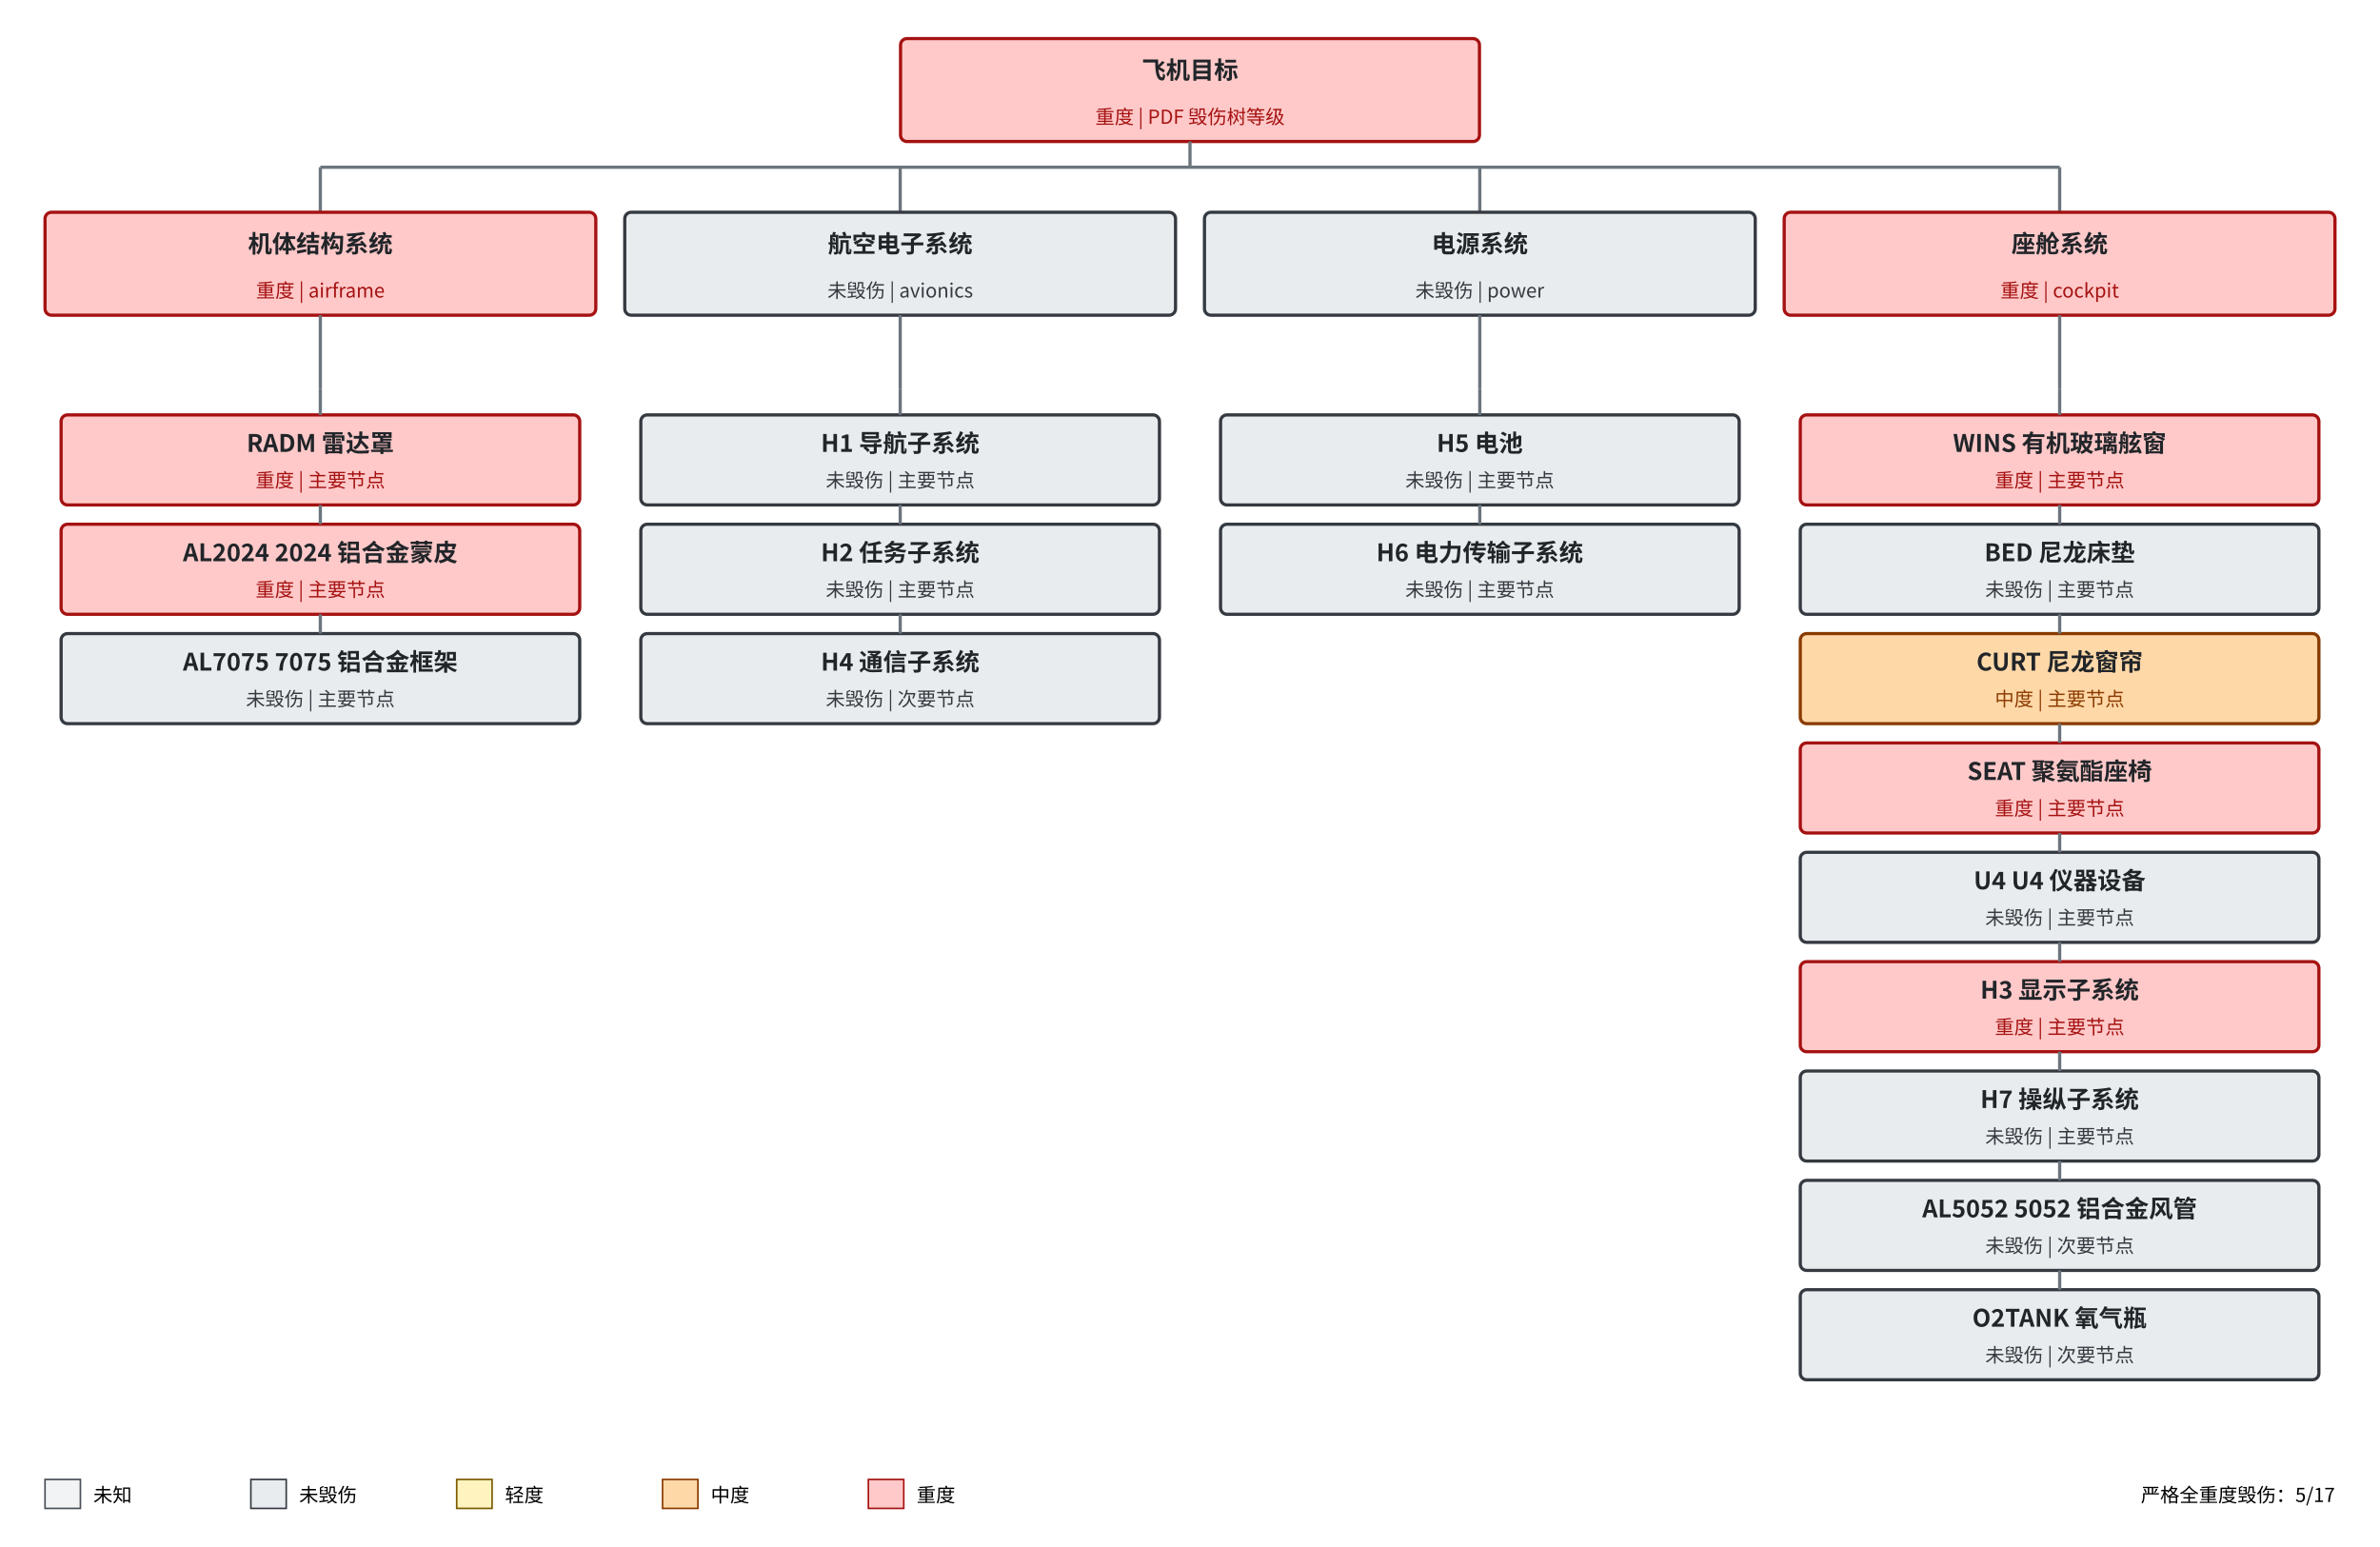
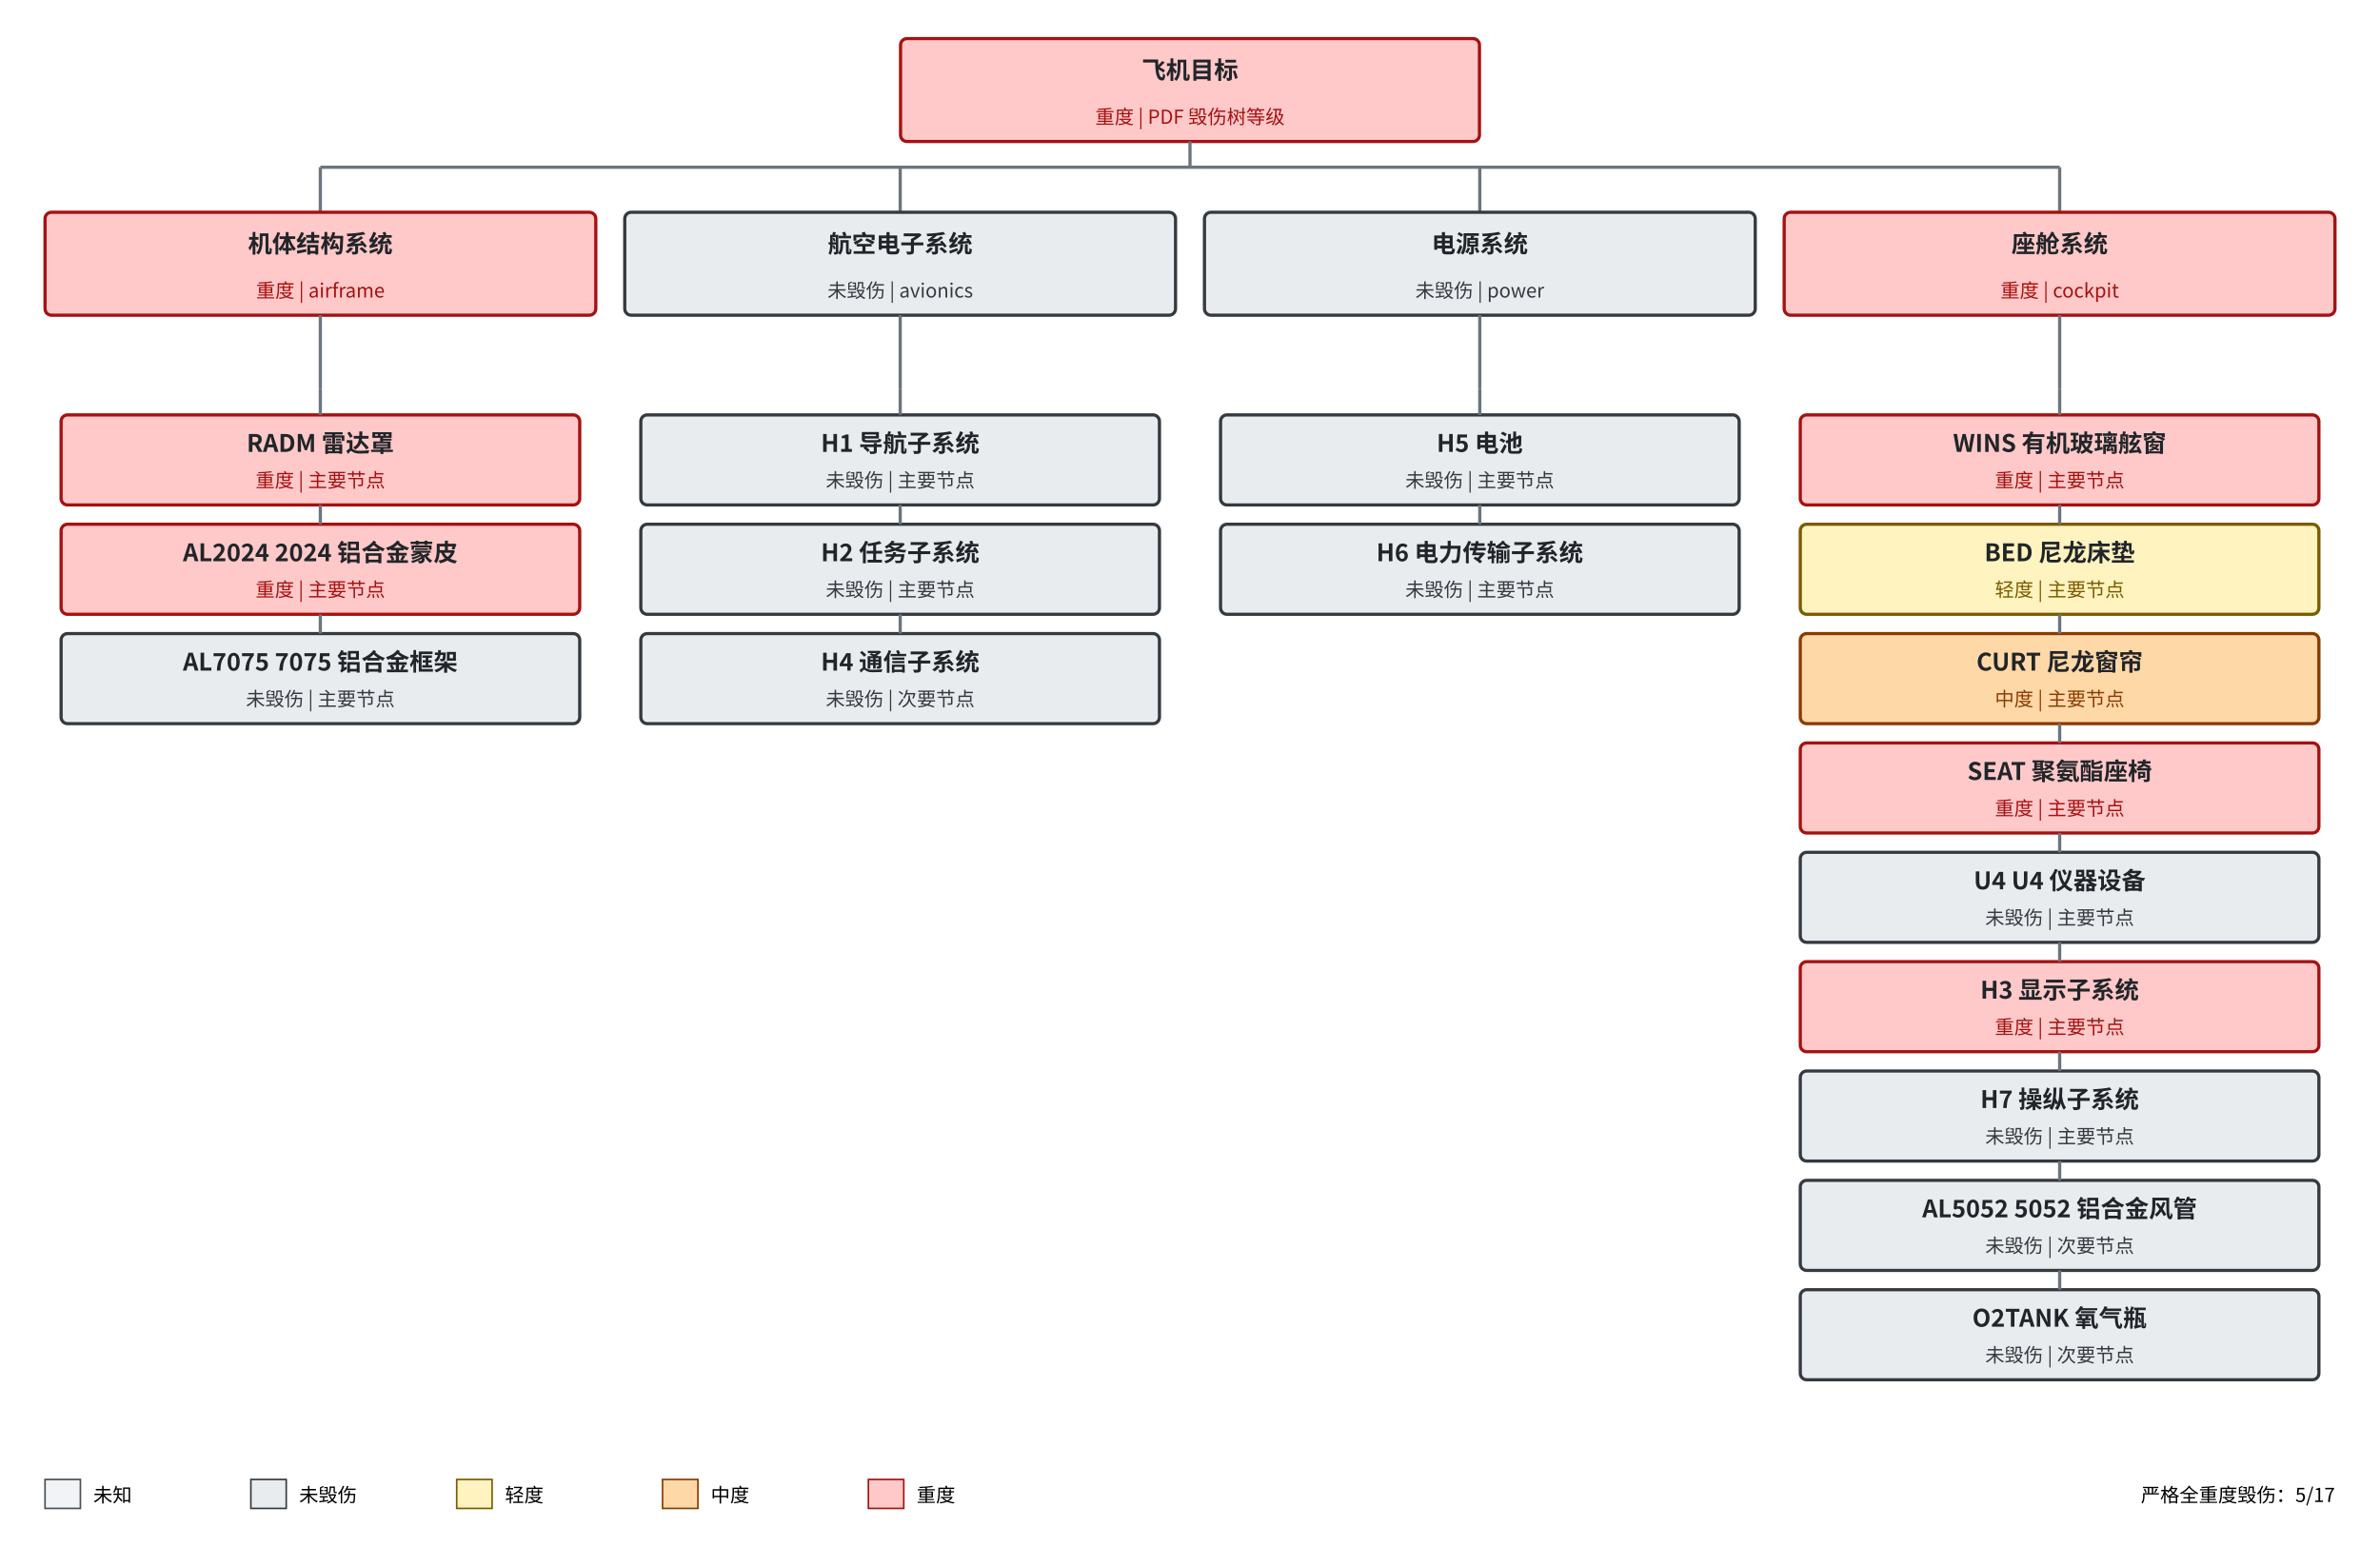
<svg xmlns="http://www.w3.org/2000/svg" width="1480" height="962" viewBox="0 0 1480 962">
  <style>text{font-family:"Microsoft YaHei","Noto Sans CJK SC",Arial,sans-serif;letter-spacing:0}.title{font-size:20px;font-weight:700}.label{font-size:15px;font-weight:600}.small{font-size:12px}.line{stroke:#6c757d;stroke-width:2;fill:none}</style>
  <rect width="100%" height="100%" fill="#ffffff" />
  <rect x="560.0" y="24.0" width="360.0" height="64.0" rx="4" fill="#ffc9c9" stroke="#a51111" stroke-width="2" />
  <text x="740.0" y="49.0" text-anchor="middle" class="label" fill="#212529">飞机目标</text>
  <text x="740.0" y="77.0" text-anchor="middle" class="small" fill="#a51111">重度 | PDF 毁伤树等级</text>
  <path class="line" d="M 740.0 88.0 V 104.0" />
  <path class="line" d="M 199.2 104.0 H 1280.8" />
  <path class="line" d="M 199.2 104.0 V 132.0" />
  <rect x="28.0" y="132.0" width="342.5" height="64.0" rx="4" fill="#ffc9c9" stroke="#a51111" stroke-width="2" />
  <text x="199.2" y="157.0" text-anchor="middle" class="label" fill="#212529">机体结构系统</text>
  <text x="199.2" y="185.0" text-anchor="middle" class="small" fill="#a51111">重度 | airframe</text>
  <path class="line" d="M 199.2 196.0 V 242.0" />
  <rect x="38.0" y="258.0" width="322.5" height="56.0" rx="4" fill="#ffc9c9" stroke="#a51111" stroke-width="2" />
  <text x="199.2" y="281.0" text-anchor="middle" class="label" fill="#212529">RADM  雷达罩</text>
  <text x="199.2" y="303.0" text-anchor="middle" class="small" fill="#a51111">重度 | 主要节点</text>
  <path class="line" d="M 199.2 242.0 V 258.0" />
  <rect x="38.0" y="326.0" width="322.5" height="56.0" rx="4" fill="#ffc9c9" stroke="#a51111" stroke-width="2" />
  <text x="199.2" y="349.0" text-anchor="middle" class="label" fill="#212529">AL2024  2024 铝合金蒙皮</text>
  <text x="199.2" y="371.0" text-anchor="middle" class="small" fill="#a51111">重度 | 主要节点</text>
  <path class="line" d="M 199.2 314.0 V 326.0" />
  <rect x="38.0" y="394.0" width="322.5" height="56.0" rx="4" fill="#e9ecef" stroke="#343a40" stroke-width="2" />
  <text x="199.2" y="417.0" text-anchor="middle" class="label" fill="#212529">AL7075  7075 铝合金框架</text>
  <text x="199.2" y="439.0" text-anchor="middle" class="small" fill="#343a40">未毁伤 | 主要节点</text>
  <path class="line" d="M 199.2 382.0 V 394.0" />
  <path class="line" d="M 559.8 104.0 V 132.0" />
  <rect x="388.5" y="132.0" width="342.5" height="64.0" rx="4" fill="#e9ecef" stroke="#343a40" stroke-width="2" />
  <text x="559.8" y="157.0" text-anchor="middle" class="label" fill="#212529">航空电子系统</text>
  <text x="559.8" y="185.0" text-anchor="middle" class="small" fill="#343a40">未毁伤 | avionics</text>
  <path class="line" d="M 559.8 196.0 V 242.0" />
  <rect x="398.5" y="258.0" width="322.5" height="56.0" rx="4" fill="#e9ecef" stroke="#343a40" stroke-width="2" />
  <text x="559.8" y="281.0" text-anchor="middle" class="label" fill="#212529">H1  导航子系统</text>
  <text x="559.8" y="303.0" text-anchor="middle" class="small" fill="#343a40">未毁伤 | 主要节点</text>
  <path class="line" d="M 559.8 242.0 V 258.0" />
  <rect x="398.5" y="326.0" width="322.5" height="56.0" rx="4" fill="#e9ecef" stroke="#343a40" stroke-width="2" />
  <text x="559.8" y="349.0" text-anchor="middle" class="label" fill="#212529">H2  任务子系统</text>
  <text x="559.8" y="371.0" text-anchor="middle" class="small" fill="#343a40">未毁伤 | 主要节点</text>
  <path class="line" d="M 559.8 314.0 V 326.0" />
  <rect x="398.5" y="394.0" width="322.5" height="56.0" rx="4" fill="#e9ecef" stroke="#343a40" stroke-width="2" />
  <text x="559.8" y="417.0" text-anchor="middle" class="label" fill="#212529">H4  通信子系统</text>
  <text x="559.8" y="439.0" text-anchor="middle" class="small" fill="#343a40">未毁伤 | 次要节点</text>
  <path class="line" d="M 559.8 382.0 V 394.0" />
  <path class="line" d="M 920.2 104.0 V 132.0" />
  <rect x="749.0" y="132.0" width="342.5" height="64.0" rx="4" fill="#e9ecef" stroke="#343a40" stroke-width="2" />
  <text x="920.2" y="157.0" text-anchor="middle" class="label" fill="#212529">电源系统</text>
  <text x="920.2" y="185.0" text-anchor="middle" class="small" fill="#343a40">未毁伤 | power</text>
  <path class="line" d="M 920.2 196.0 V 242.0" />
  <rect x="759.0" y="258.0" width="322.5" height="56.0" rx="4" fill="#e9ecef" stroke="#343a40" stroke-width="2" />
  <text x="920.2" y="281.0" text-anchor="middle" class="label" fill="#212529">H5  电池</text>
  <text x="920.2" y="303.0" text-anchor="middle" class="small" fill="#343a40">未毁伤 | 主要节点</text>
  <path class="line" d="M 920.2 242.0 V 258.0" />
  <rect x="759.0" y="326.0" width="322.5" height="56.0" rx="4" fill="#e9ecef" stroke="#343a40" stroke-width="2" />
  <text x="920.2" y="349.0" text-anchor="middle" class="label" fill="#212529">H6  电力传输子系统</text>
  <text x="920.2" y="371.0" text-anchor="middle" class="small" fill="#343a40">未毁伤 | 主要节点</text>
  <path class="line" d="M 920.2 314.0 V 326.0" />
  <path class="line" d="M 1280.8 104.0 V 132.0" />
  <rect x="1109.5" y="132.0" width="342.5" height="64.0" rx="4" fill="#ffc9c9" stroke="#a51111" stroke-width="2" />
  <text x="1280.8" y="157.0" text-anchor="middle" class="label" fill="#212529">座舱系统</text>
  <text x="1280.8" y="185.0" text-anchor="middle" class="small" fill="#a51111">重度 | cockpit</text>
  <path class="line" d="M 1280.8 196.0 V 242.0" />
  <rect x="1119.5" y="258.0" width="322.5" height="56.0" rx="4" fill="#ffc9c9" stroke="#a51111" stroke-width="2" />
  <text x="1280.8" y="281.0" text-anchor="middle" class="label" fill="#212529">WINS  有机玻璃舷窗</text>
  <text x="1280.8" y="303.0" text-anchor="middle" class="small" fill="#a51111">重度 | 主要节点</text>
  <path class="line" d="M 1280.8 242.0 V 258.0" />
-   <rect x="1119.5" y="326.0" width="322.5" height="56.0" rx="4" fill="#e9ecef" stroke="#343a40" stroke-width="2" />
+   <rect x="1119.5" y="326.0" width="322.5" height="56.0" rx="4" fill="#fff3bf" stroke="#7a5b00" stroke-width="2" />
  <text x="1280.8" y="349.0" text-anchor="middle" class="label" fill="#212529">BED  尼龙床垫</text>
-   <text x="1280.8" y="371.0" text-anchor="middle" class="small" fill="#343a40">未毁伤 | 主要节点</text>
+   <text x="1280.8" y="371.0" text-anchor="middle" class="small" fill="#7a5b00">轻度 | 主要节点</text>
  <path class="line" d="M 1280.8 314.0 V 326.0" />
  <rect x="1119.5" y="394.0" width="322.5" height="56.0" rx="4" fill="#ffd8a8" stroke="#8a3b00" stroke-width="2" />
  <text x="1280.8" y="417.0" text-anchor="middle" class="label" fill="#212529">CURT  尼龙窗帘</text>
  <text x="1280.8" y="439.0" text-anchor="middle" class="small" fill="#8a3b00">中度 | 主要节点</text>
  <path class="line" d="M 1280.8 382.0 V 394.0" />
  <rect x="1119.5" y="462.0" width="322.5" height="56.0" rx="4" fill="#ffc9c9" stroke="#a51111" stroke-width="2" />
  <text x="1280.8" y="485.0" text-anchor="middle" class="label" fill="#212529">SEAT  聚氨酯座椅</text>
  <text x="1280.8" y="507.0" text-anchor="middle" class="small" fill="#a51111">重度 | 主要节点</text>
  <path class="line" d="M 1280.8 450.0 V 462.0" />
  <rect x="1119.5" y="530.0" width="322.5" height="56.0" rx="4" fill="#e9ecef" stroke="#343a40" stroke-width="2" />
  <text x="1280.8" y="553.0" text-anchor="middle" class="label" fill="#212529">U4  U4 仪器设备</text>
  <text x="1280.8" y="575.0" text-anchor="middle" class="small" fill="#343a40">未毁伤 | 主要节点</text>
  <path class="line" d="M 1280.8 518.0 V 530.0" />
  <rect x="1119.5" y="598.0" width="322.5" height="56.0" rx="4" fill="#ffc9c9" stroke="#a51111" stroke-width="2" />
  <text x="1280.8" y="621.0" text-anchor="middle" class="label" fill="#212529">H3  显示子系统</text>
  <text x="1280.8" y="643.0" text-anchor="middle" class="small" fill="#a51111">重度 | 主要节点</text>
  <path class="line" d="M 1280.8 586.0 V 598.0" />
  <rect x="1119.5" y="666.0" width="322.5" height="56.0" rx="4" fill="#e9ecef" stroke="#343a40" stroke-width="2" />
  <text x="1280.8" y="689.0" text-anchor="middle" class="label" fill="#212529">H7  操纵子系统</text>
  <text x="1280.8" y="711.0" text-anchor="middle" class="small" fill="#343a40">未毁伤 | 主要节点</text>
  <path class="line" d="M 1280.8 654.0 V 666.0" />
  <rect x="1119.5" y="734.0" width="322.5" height="56.0" rx="4" fill="#e9ecef" stroke="#343a40" stroke-width="2" />
  <text x="1280.8" y="757.0" text-anchor="middle" class="label" fill="#212529">AL5052  5052 铝合金风管</text>
  <text x="1280.8" y="779.0" text-anchor="middle" class="small" fill="#343a40">未毁伤 | 次要节点</text>
  <path class="line" d="M 1280.8 722.0 V 734.0" />
  <rect x="1119.5" y="802.0" width="322.5" height="56.0" rx="4" fill="#e9ecef" stroke="#343a40" stroke-width="2" />
  <text x="1280.8" y="825.0" text-anchor="middle" class="label" fill="#212529">O2TANK  氧气瓶</text>
  <text x="1280.8" y="847.0" text-anchor="middle" class="small" fill="#343a40">未毁伤 | 次要节点</text>
  <path class="line" d="M 1280.8 790.0 V 802.0" />
  <rect x="28" y="920" width="22" height="18" fill="#f1f3f5" stroke="#495057" />
  <text x="58" y="934" class="small">未知</text>
  <rect x="156" y="920" width="22" height="18" fill="#e9ecef" stroke="#343a40" />
  <text x="186" y="934" class="small">未毁伤</text>
  <rect x="284" y="920" width="22" height="18" fill="#fff3bf" stroke="#7a5b00" />
  <text x="314" y="934" class="small">轻度</text>
  <rect x="412" y="920" width="22" height="18" fill="#ffd8a8" stroke="#8a3b00" />
  <text x="442" y="934" class="small">中度</text>
  <rect x="540" y="920" width="22" height="18" fill="#ffc9c9" stroke="#a51111" />
  <text x="570" y="934" class="small">重度</text>
  <text x="1452" y="934" text-anchor="end" class="small">严格全重度毁伤：5/17</text>
</svg>
